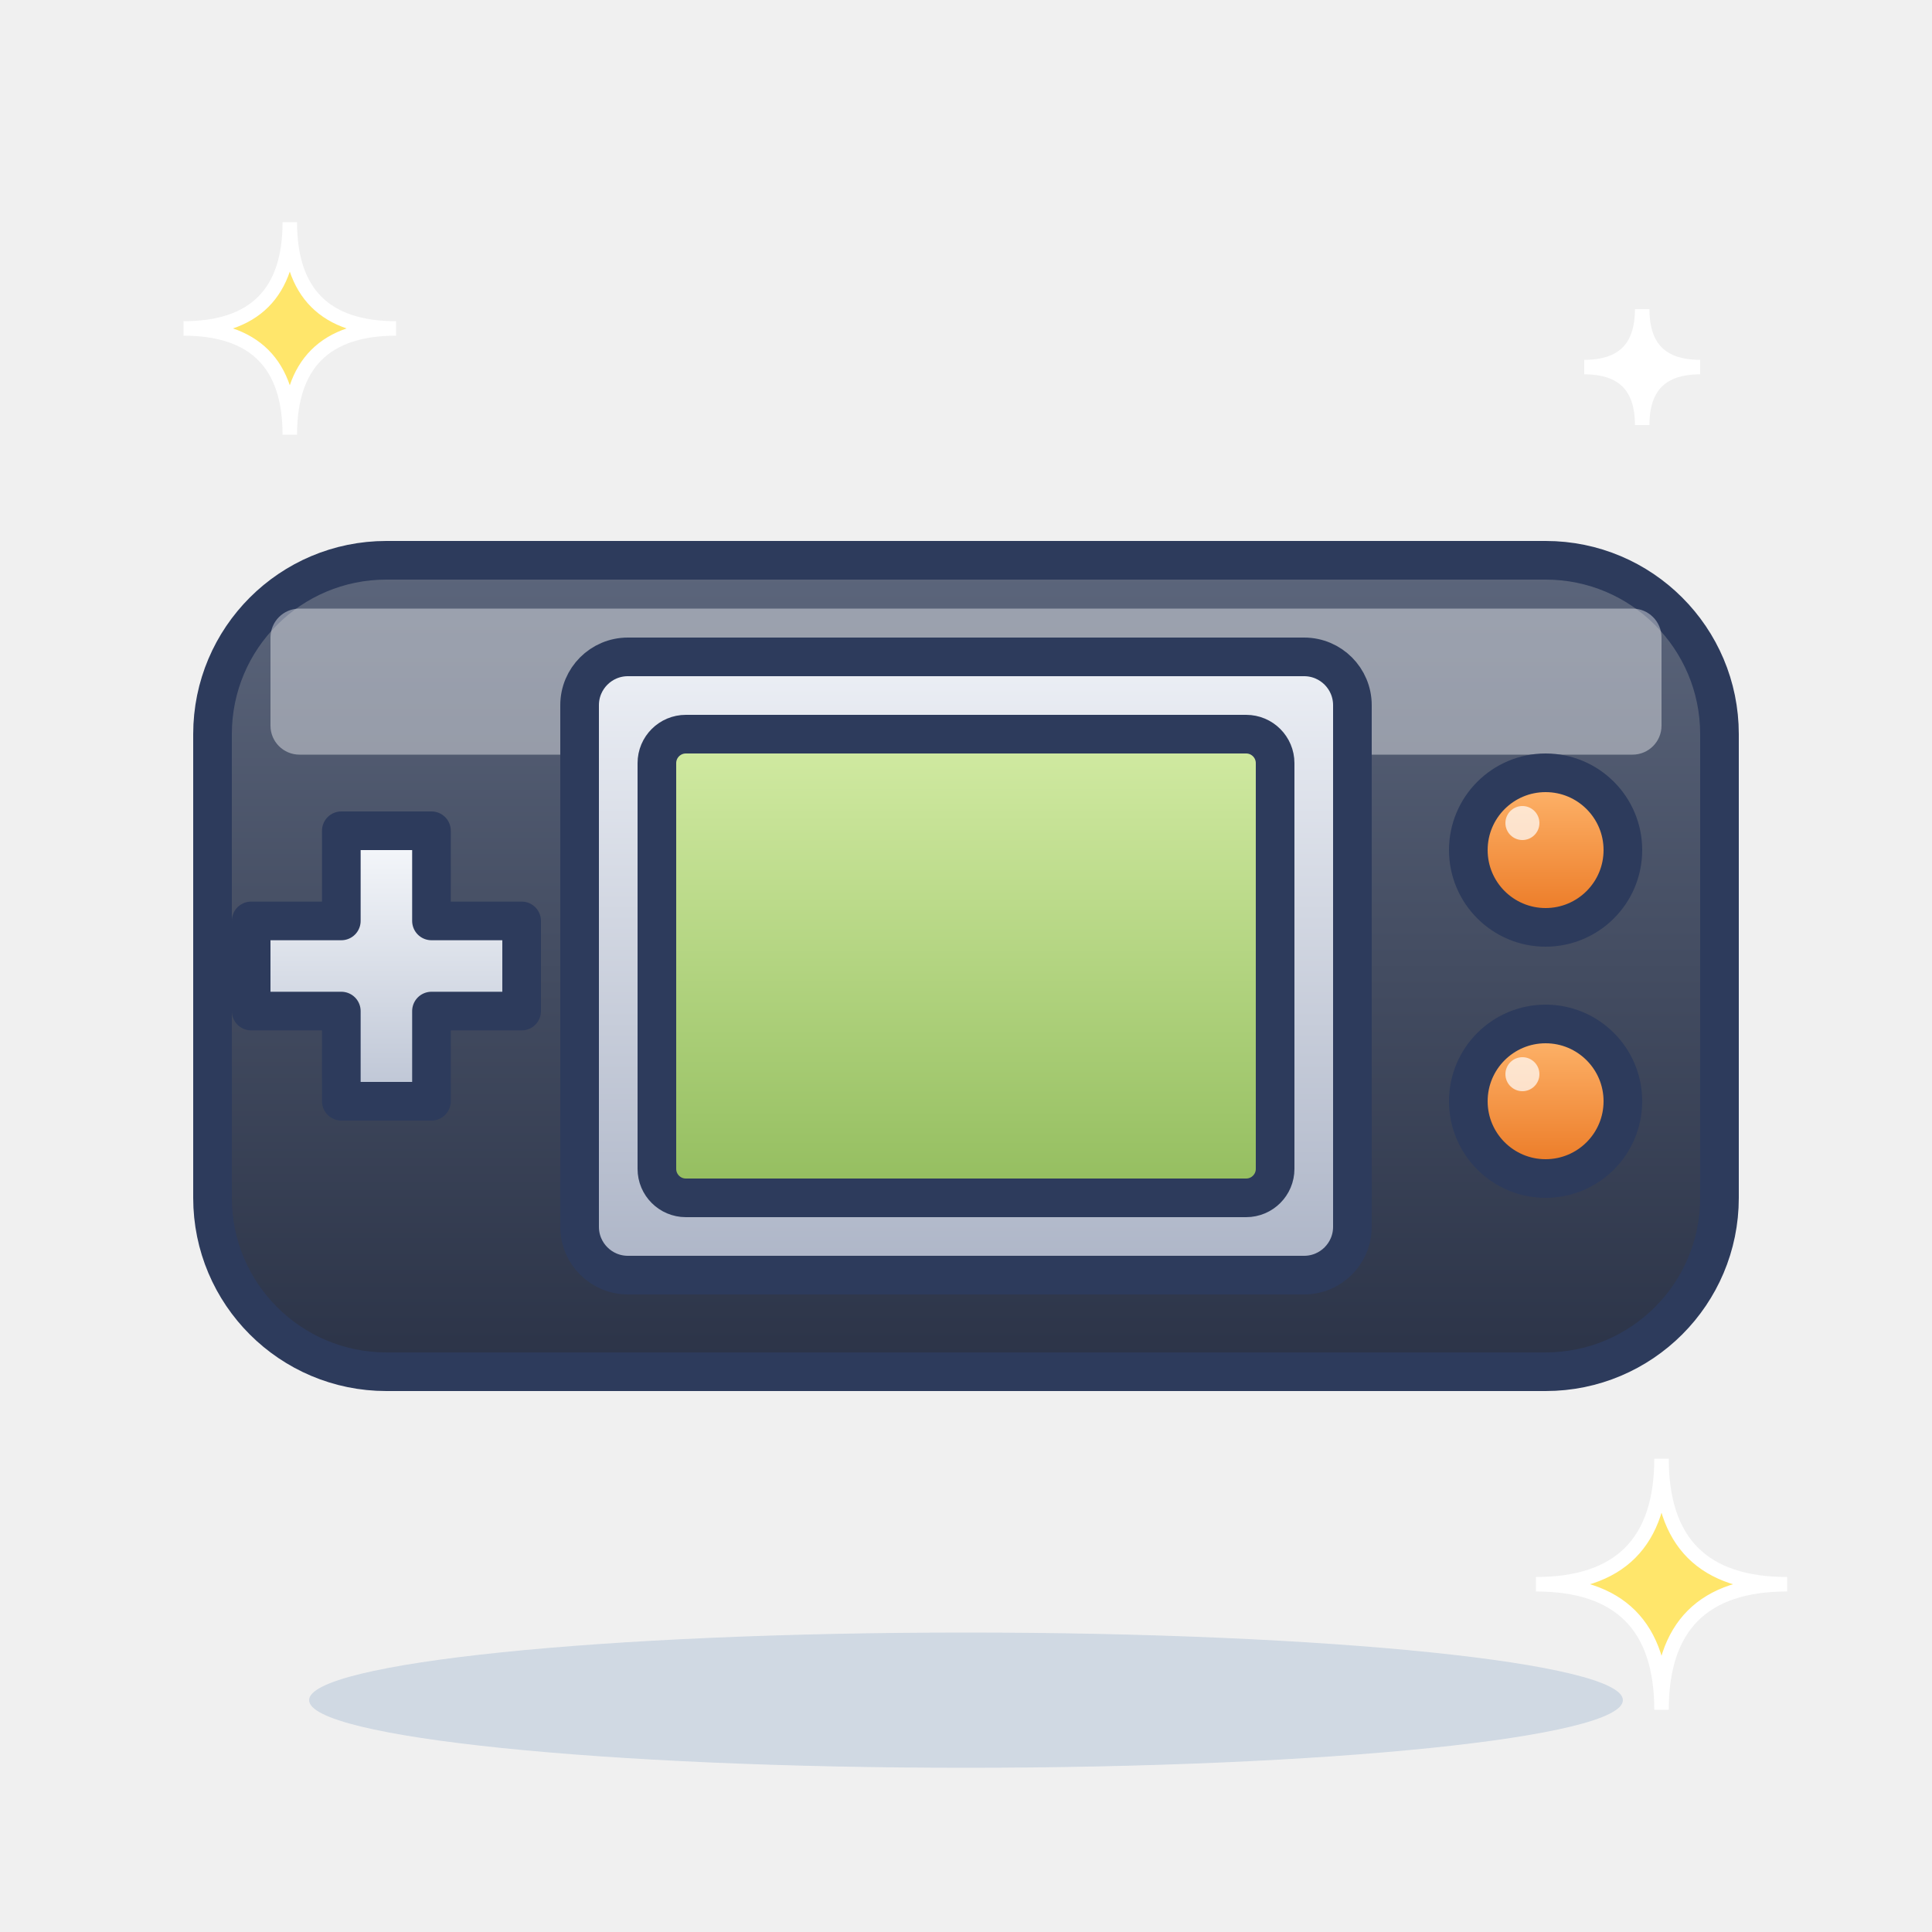
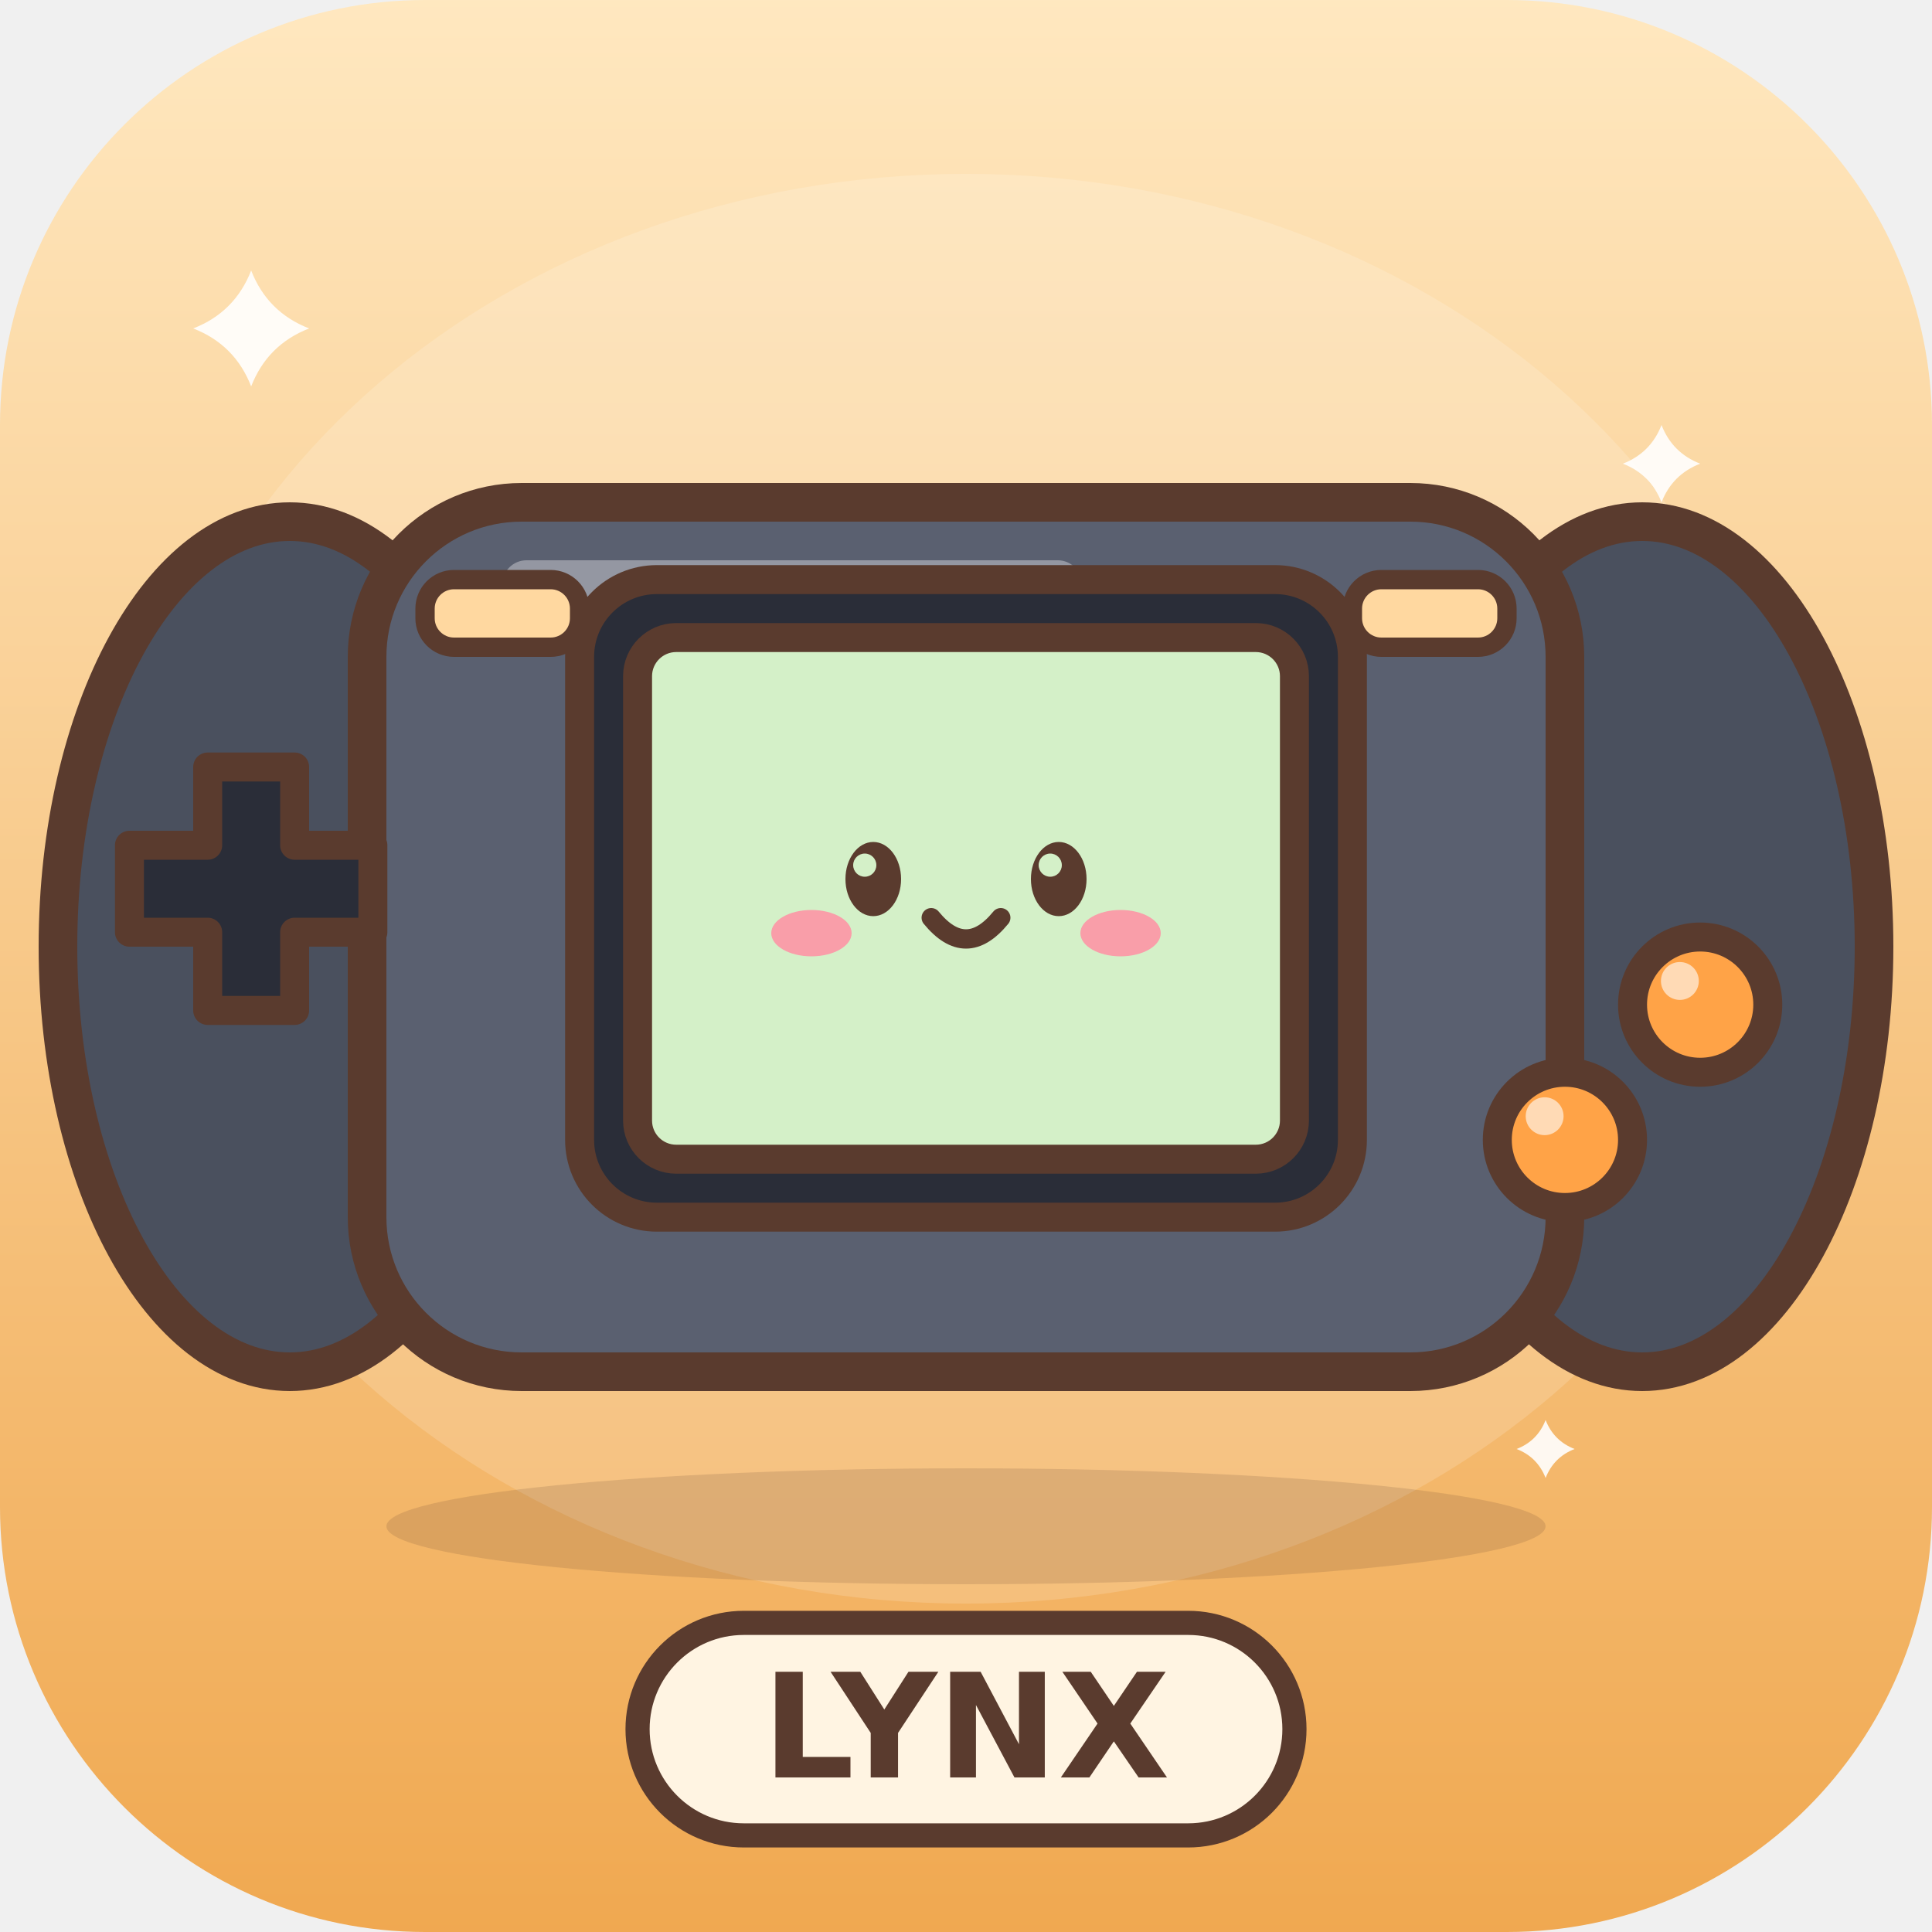
<svg xmlns="http://www.w3.org/2000/svg" viewBox="0 0 200 200" width="256" height="256">
  <defs>
-     <linearGradient id="red" x1="0" y1="0" x2="0" y2="1">
-       <stop offset="0" stop-color="#ff8484" />
-       <stop offset="1" stop-color="#d9363e" />
+     <linearGradient id="g14" x1="0" y1="0" x2="0" y2="1">
+       <stop offset="0" stop-color="#ffe8c0" />
+       <stop offset="1" stop-color="#f0a850" />
    </linearGradient>
-     <linearGradient id="wh" x1="0" y1="0" x2="0" y2="1">
-       <stop offset="0" stop-color="#ffffff" />
-       <stop offset="1" stop-color="#d6dce8" />
-     </linearGradient>
-     <linearGradient id="cream" x1="0" y1="0" x2="0" y2="1">
-       <stop offset="0" stop-color="#fff7e2" />
-       <stop offset="1" stop-color="#e6d4aa" />
-     </linearGradient>
-     <linearGradient id="dk" x1="0" y1="0" x2="0" y2="1">
-       <stop offset="0" stop-color="#5c667c" />
-       <stop offset="1" stop-color="#2b3347" />
-     </linearGradient>
-     <linearGradient id="navy" x1="0" y1="0" x2="0" y2="1">
-       <stop offset="0" stop-color="#56699a" />
-       <stop offset="1" stop-color="#2a3a66" />
-     </linearGradient>
-     <linearGradient id="blu" x1="0" y1="0" x2="0" y2="1">
-       <stop offset="0" stop-color="#79bcff" />
-       <stop offset="1" stop-color="#2f70d8" />
-     </linearGradient>
-     <linearGradient id="pur" x1="0" y1="0" x2="0" y2="1">
-       <stop offset="0" stop-color="#cfaaff" />
-       <stop offset="1" stop-color="#7c50d2" />
-     </linearGradient>
-     <linearGradient id="ind" x1="0" y1="0" x2="0" y2="1">
-       <stop offset="0" stop-color="#9a8cff" />
-       <stop offset="1" stop-color="#4c3ac9" />
-     </linearGradient>
-     <linearGradient id="grn" x1="0" y1="0" x2="0" y2="1">
-       <stop offset="0" stop-color="#a6e884" />
-       <stop offset="1" stop-color="#4fa83b" />
-     </linearGradient>
-     <linearGradient id="lcd" x1="0" y1="0" x2="0" y2="1">
-       <stop offset="0" stop-color="#d2eba3" />
-       <stop offset="1" stop-color="#93bd5e" />
-     </linearGradient>
-     <linearGradient id="gry" x1="0" y1="0" x2="0" y2="1">
-       <stop offset="0" stop-color="#eceff5" />
-       <stop offset="1" stop-color="#adb5c7" />
-     </linearGradient>
-     <linearGradient id="sil" x1="0" y1="0" x2="0" y2="1">
-       <stop offset="0" stop-color="#f7f9fc" />
-       <stop offset="1" stop-color="#bcc4d4" />
-     </linearGradient>
-     <linearGradient id="yel" x1="0" y1="0" x2="0" y2="1">
-       <stop offset="0" stop-color="#ffe985" />
-       <stop offset="1" stop-color="#f3b52f" />
-     </linearGradient>
-     <linearGradient id="wood" x1="0" y1="0" x2="0" y2="1">
-       <stop offset="0" stop-color="#d39a5e" />
-       <stop offset="1" stop-color="#8c5729" />
-     </linearGradient>
-     <linearGradient id="org" x1="0" y1="0" x2="0" y2="1">
-       <stop offset="0" stop-color="#ffb870" />
-       <stop offset="1" stop-color="#ea7621" />
-     </linearGradient>
-     <linearGradient id="pnk" x1="0" y1="0" x2="0" y2="1">
-       <stop offset="0" stop-color="#ffa6cd" />
-       <stop offset="1" stop-color="#e2549c" />
-     </linearGradient>
+     <clipPath id="c14">
+       <rect width="200" height="200" rx="44" />
+     </clipPath>
  </defs>
-   <ellipse cx="100" cy="176" rx="68" ry="7" fill="#3b6ea8" opacity=".18" />
-   <rect x="22" y="58" width="156" height="84" rx="18" fill="url(#dk)" stroke="#2d3b5c" stroke-width="4" stroke-linejoin="round" stroke-linecap="round" />
-   <rect x="28" y="63" width="144" height="15.12" rx="3" fill="#fff" opacity=".4" />
-   <rect x="60" y="68" width="80" height="64" rx="5" fill="url(#gry)" stroke="#2d3b5c" stroke-width="4" stroke-linejoin="round" stroke-linecap="round" />
-   <rect x="68" y="76" width="64" height="48" rx="3" fill="url(#lcd)" stroke="#2d3b5c" stroke-width="4" stroke-linejoin="round" stroke-linecap="round" />
-   <path d="M35.333 86.0h9.333v9.333h9.333v9.333h-9.333v9.333h-9.333v-9.333h-9.333v-9.333h9.333z" fill="url(#sil)" stroke="#2d3b5c" stroke-width="4" stroke-linejoin="round" stroke-linecap="round" />
-   <circle cx="160" cy="88" r="8" fill="url(#org)" stroke="#2d3b5c" stroke-width="4" stroke-linejoin="round" stroke-linecap="round" />
-   <circle cx="157.6" cy="85.2" r="1.76" fill="#fff" opacity=".7" />
-   <circle cx="160" cy="114" r="8" fill="url(#org)" stroke="#2d3b5c" stroke-width="4" stroke-linejoin="round" stroke-linecap="round" />
-   <circle cx="157.6" cy="111.2" r="1.76" fill="#fff" opacity=".7" />
-   <path d="M30 23Q30 34 41 34Q30 34 30 45Q30 34 19 34Q30 34 30 23Z" fill="#ffe66b" stroke="#fff" stroke-width="1.5" />
-   <path d="M172 151Q172 164 185 164Q172 164 172 177Q172 164 159 164Q172 164 172 151Z" fill="#ffe66b" stroke="#fff" stroke-width="1.5" />
-   <path d="M170 32Q170 38 176 38Q170 38 170 44Q170 38 164 38Q170 38 170 32Z" fill="#fff" stroke="#fff" stroke-width="1.5" />
+   <rect width="200" height="200" rx="44" fill="url(#g14)" />
+   <ellipse cx="100" cy="92" rx="86" ry="74" fill="#fff" opacity=".16" />
+   <path d="M26 28Q27.68 32.32 32 34Q27.68 35.68 26 40Q24.32 35.68 20 34Q24.32 32.32 26 28Z" fill="#fff" opacity="0.9" />
+   <path d="M172 44Q173.12 46.88 176 48Q173.12 49.12 172 52Q170.88 49.12 168 48Q170.88 46.88 172 44Z" fill="#fff" opacity="0.9" />
+   <path d="M160 147Q160.84 149.16 163 150Q160.84 150.84 160 153Q159.16 150.84 157 150Q159.16 149.16 160 147Z" fill="#fff" opacity="0.9" />
+   <ellipse cx="100" cy="158" rx="60" ry="6" fill="#5a3b2e" opacity=".16" />
+   <ellipse cx="30" cy="98" rx="24" ry="44" fill="#4a505e" stroke="#5a3b2e" stroke-width="4" />
+   <ellipse cx="170" cy="98" rx="24" ry="44" fill="#4a505e" stroke="#5a3b2e" stroke-width="4" />
+   <rect x="38" y="52" width="124" height="90" rx="16" fill="#5a6070" stroke="#5a3b2e" stroke-width="4" stroke-linejoin="round" />
+   <rect x="52" y="58" width="60" height="5" rx="2.5" fill="#fff" opacity="0.35" />
+   <rect x="60" y="60" width="80" height="66" rx="8" fill="#2a2d38" stroke="#5a3b2e" stroke-width="3" stroke-linejoin="round" />
+   <rect x="66" y="66" width="68" height="54" rx="4" fill="#d4f0c8" stroke="#5a3b2e" stroke-width="3" stroke-linejoin="round" />
+   <ellipse cx="90.4" cy="91" rx="2.88" ry="3.84" fill="#5a3b2e" />
+   <ellipse cx="109.6" cy="91" rx="2.88" ry="3.84" fill="#5a3b2e" />
+   <circle cx="89.52" cy="89.56" r="1.2" fill="#d4f0c8" />
+   <circle cx="108.72" cy="89.56" r="1.2" fill="#d4f0c8" />
+   <ellipse cx="84.0" cy="96.6" rx="4.16" ry="2.4" fill="#ff8fa3" opacity=".85" />
+   <ellipse cx="116.0" cy="96.6" rx="4.16" ry="2.4" fill="#ff8fa3" opacity=".85" />
+   <path d="M96.4 95.0q3.6 4.4 7.2 0" fill="none" stroke="#5a3b2e" stroke-width="2" stroke-linecap="round" />
+   <path d="M21.5 79.4h9.0v8.1h8.1v9.0h-8.1v8.1h-9.0v-8.1h-8.1v-9.0h8.1z" fill="#2a2d38" stroke="#5a3b2e" stroke-width="3" stroke-linejoin="round" stroke-linecap="round" />
+   <circle cx="176" cy="104" r="7" fill="#ffa347" stroke="#5a3b2e" stroke-width="3" />
+   <circle cx="173.9" cy="101.55" r="1.96" fill="#fff" opacity=".6" />
+   <circle cx="162" cy="118" r="7" fill="#ffa347" stroke="#5a3b2e" stroke-width="3" />
+   <circle cx="159.9" cy="115.55" r="1.96" fill="#fff" opacity=".6" />
+   <rect x="44" y="60" width="16" height="7" rx="3" fill="#ffd8a0" stroke="#5a3b2e" stroke-width="2" stroke-linejoin="round" />
+   <rect x="140" y="60" width="16" height="7" rx="3" fill="#ffd8a0" stroke="#5a3b2e" stroke-width="2" stroke-linejoin="round" />
+   <rect x="66.0" y="168" width="68" height="22" rx="11" fill="#fff4e2" stroke="#5a3b2e" stroke-width="2.5" />
+   <text x="100" y="184" font-family="Jua,Gowun Dodum,DejaVu Sans,Arial,sans-serif" font-weight="900" font-size="15" text-anchor="middle" fill="#5a3b2e">LYNX</text>
</svg>
